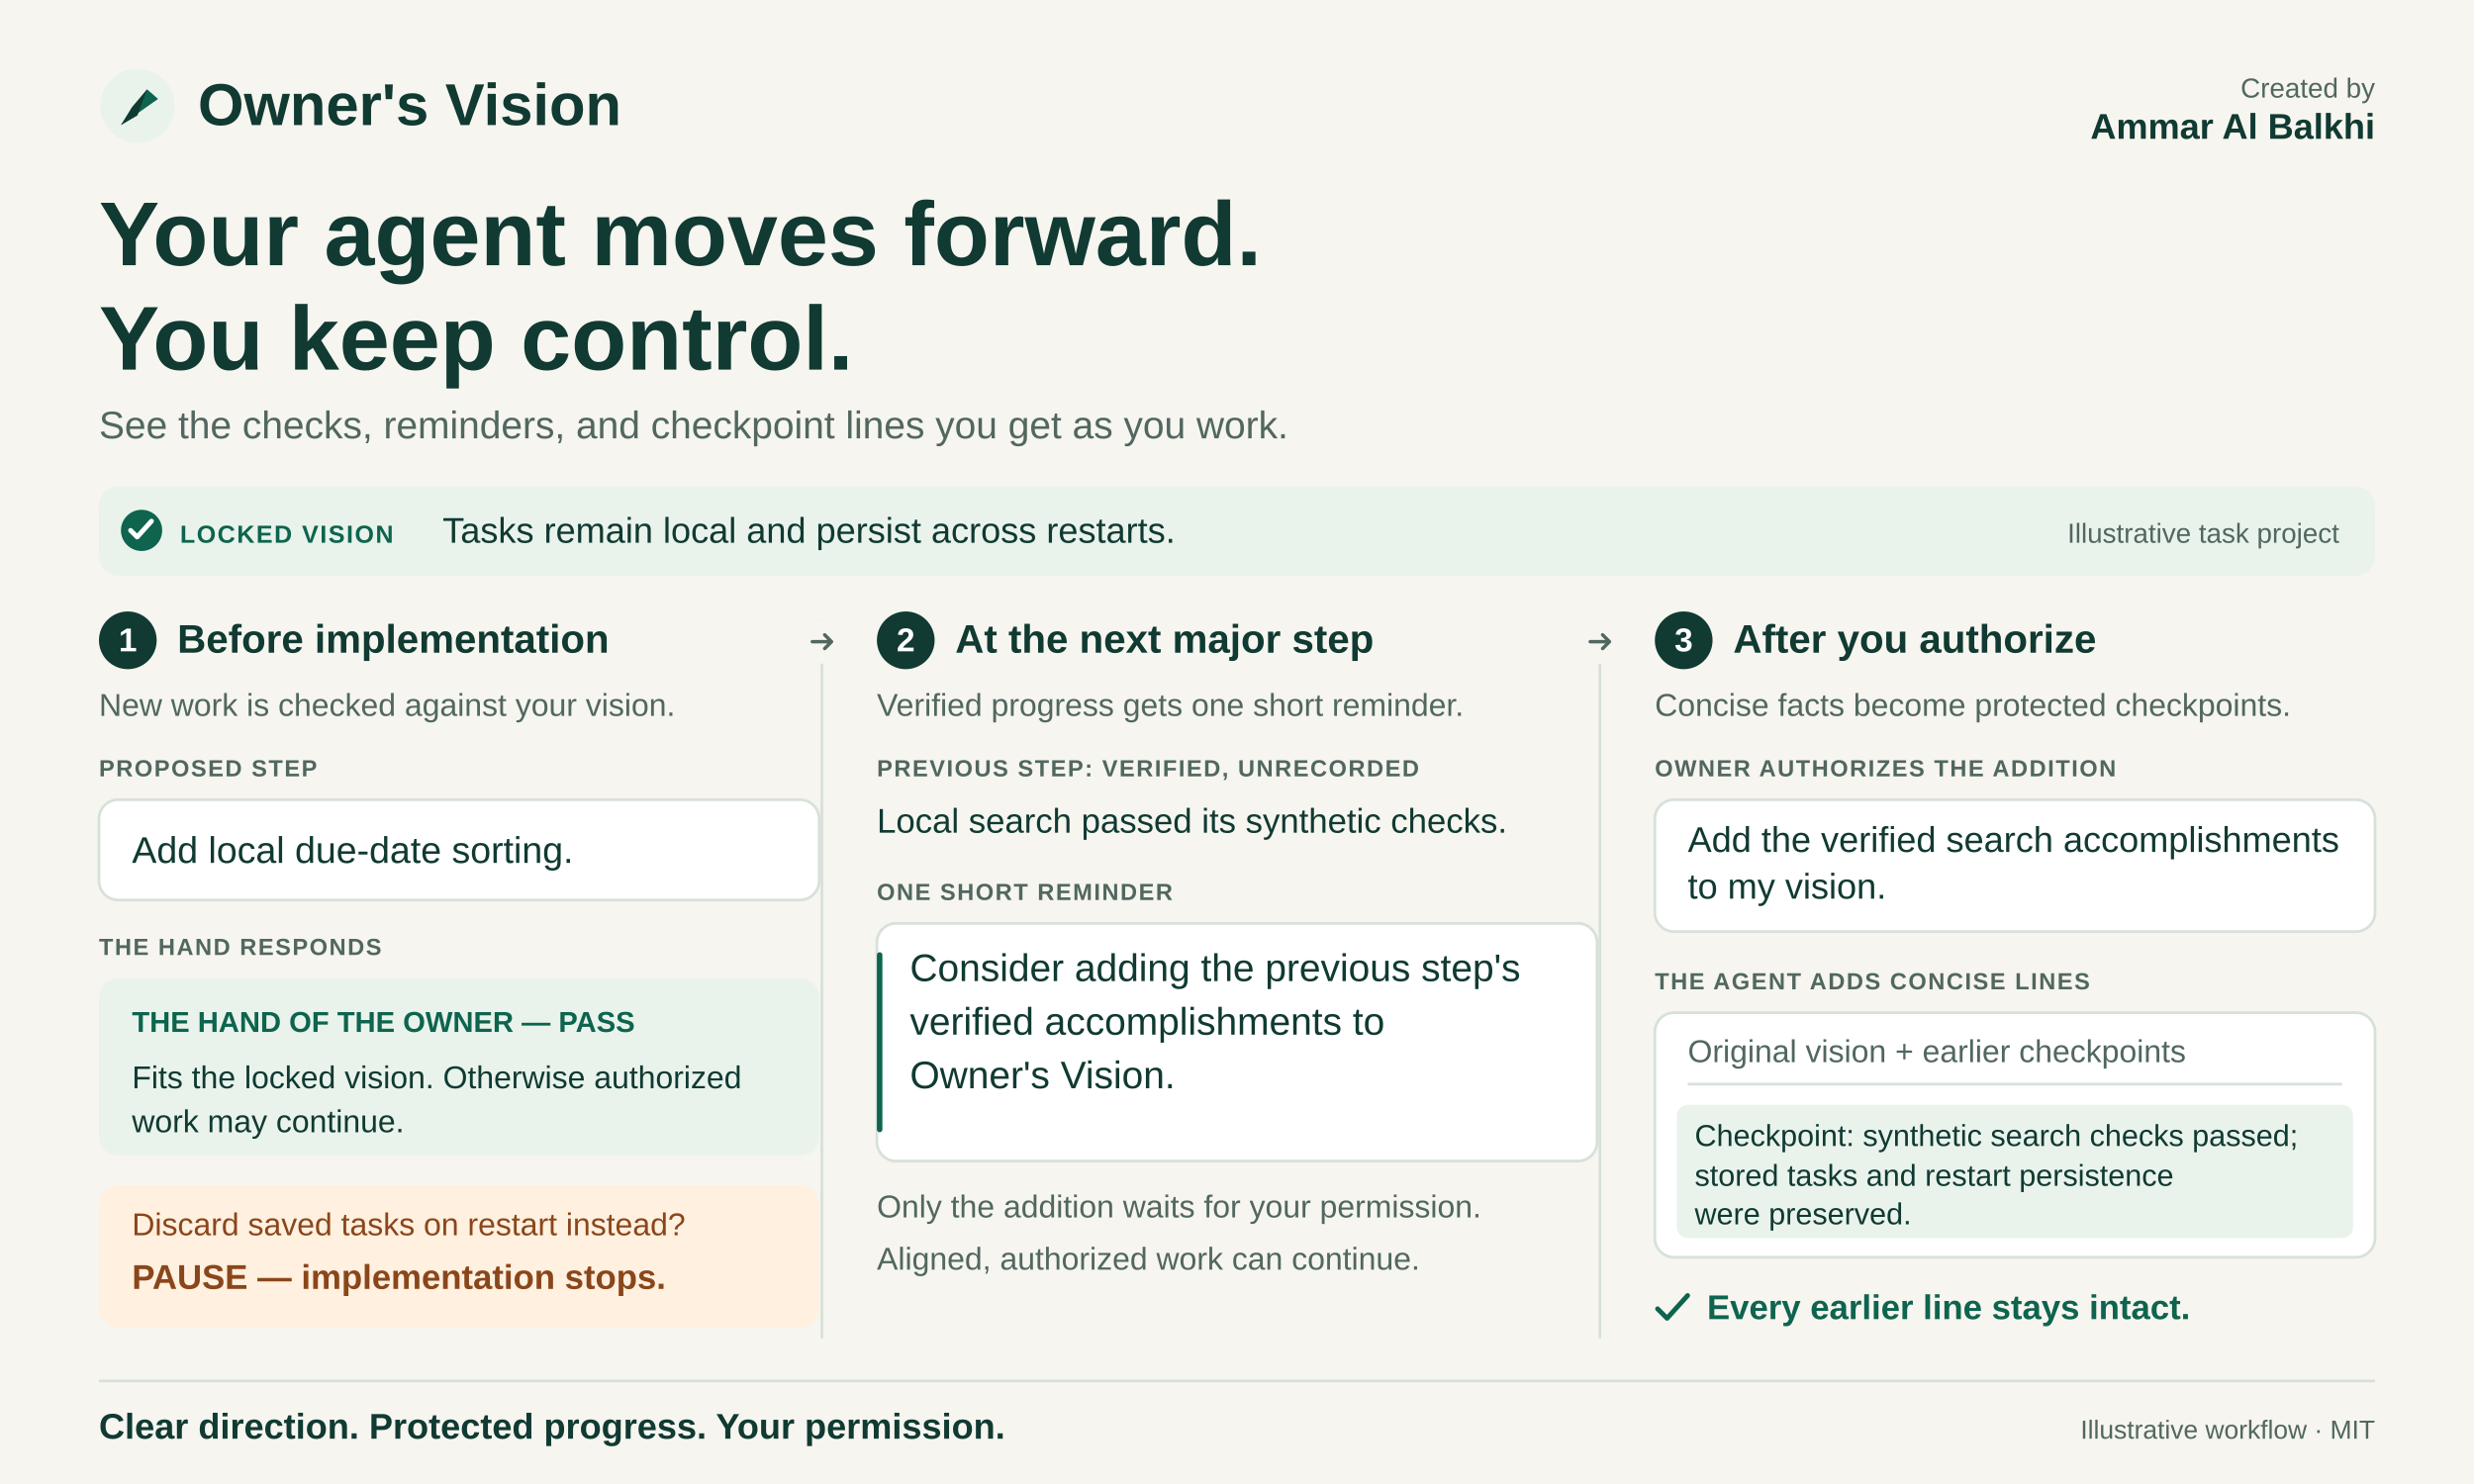
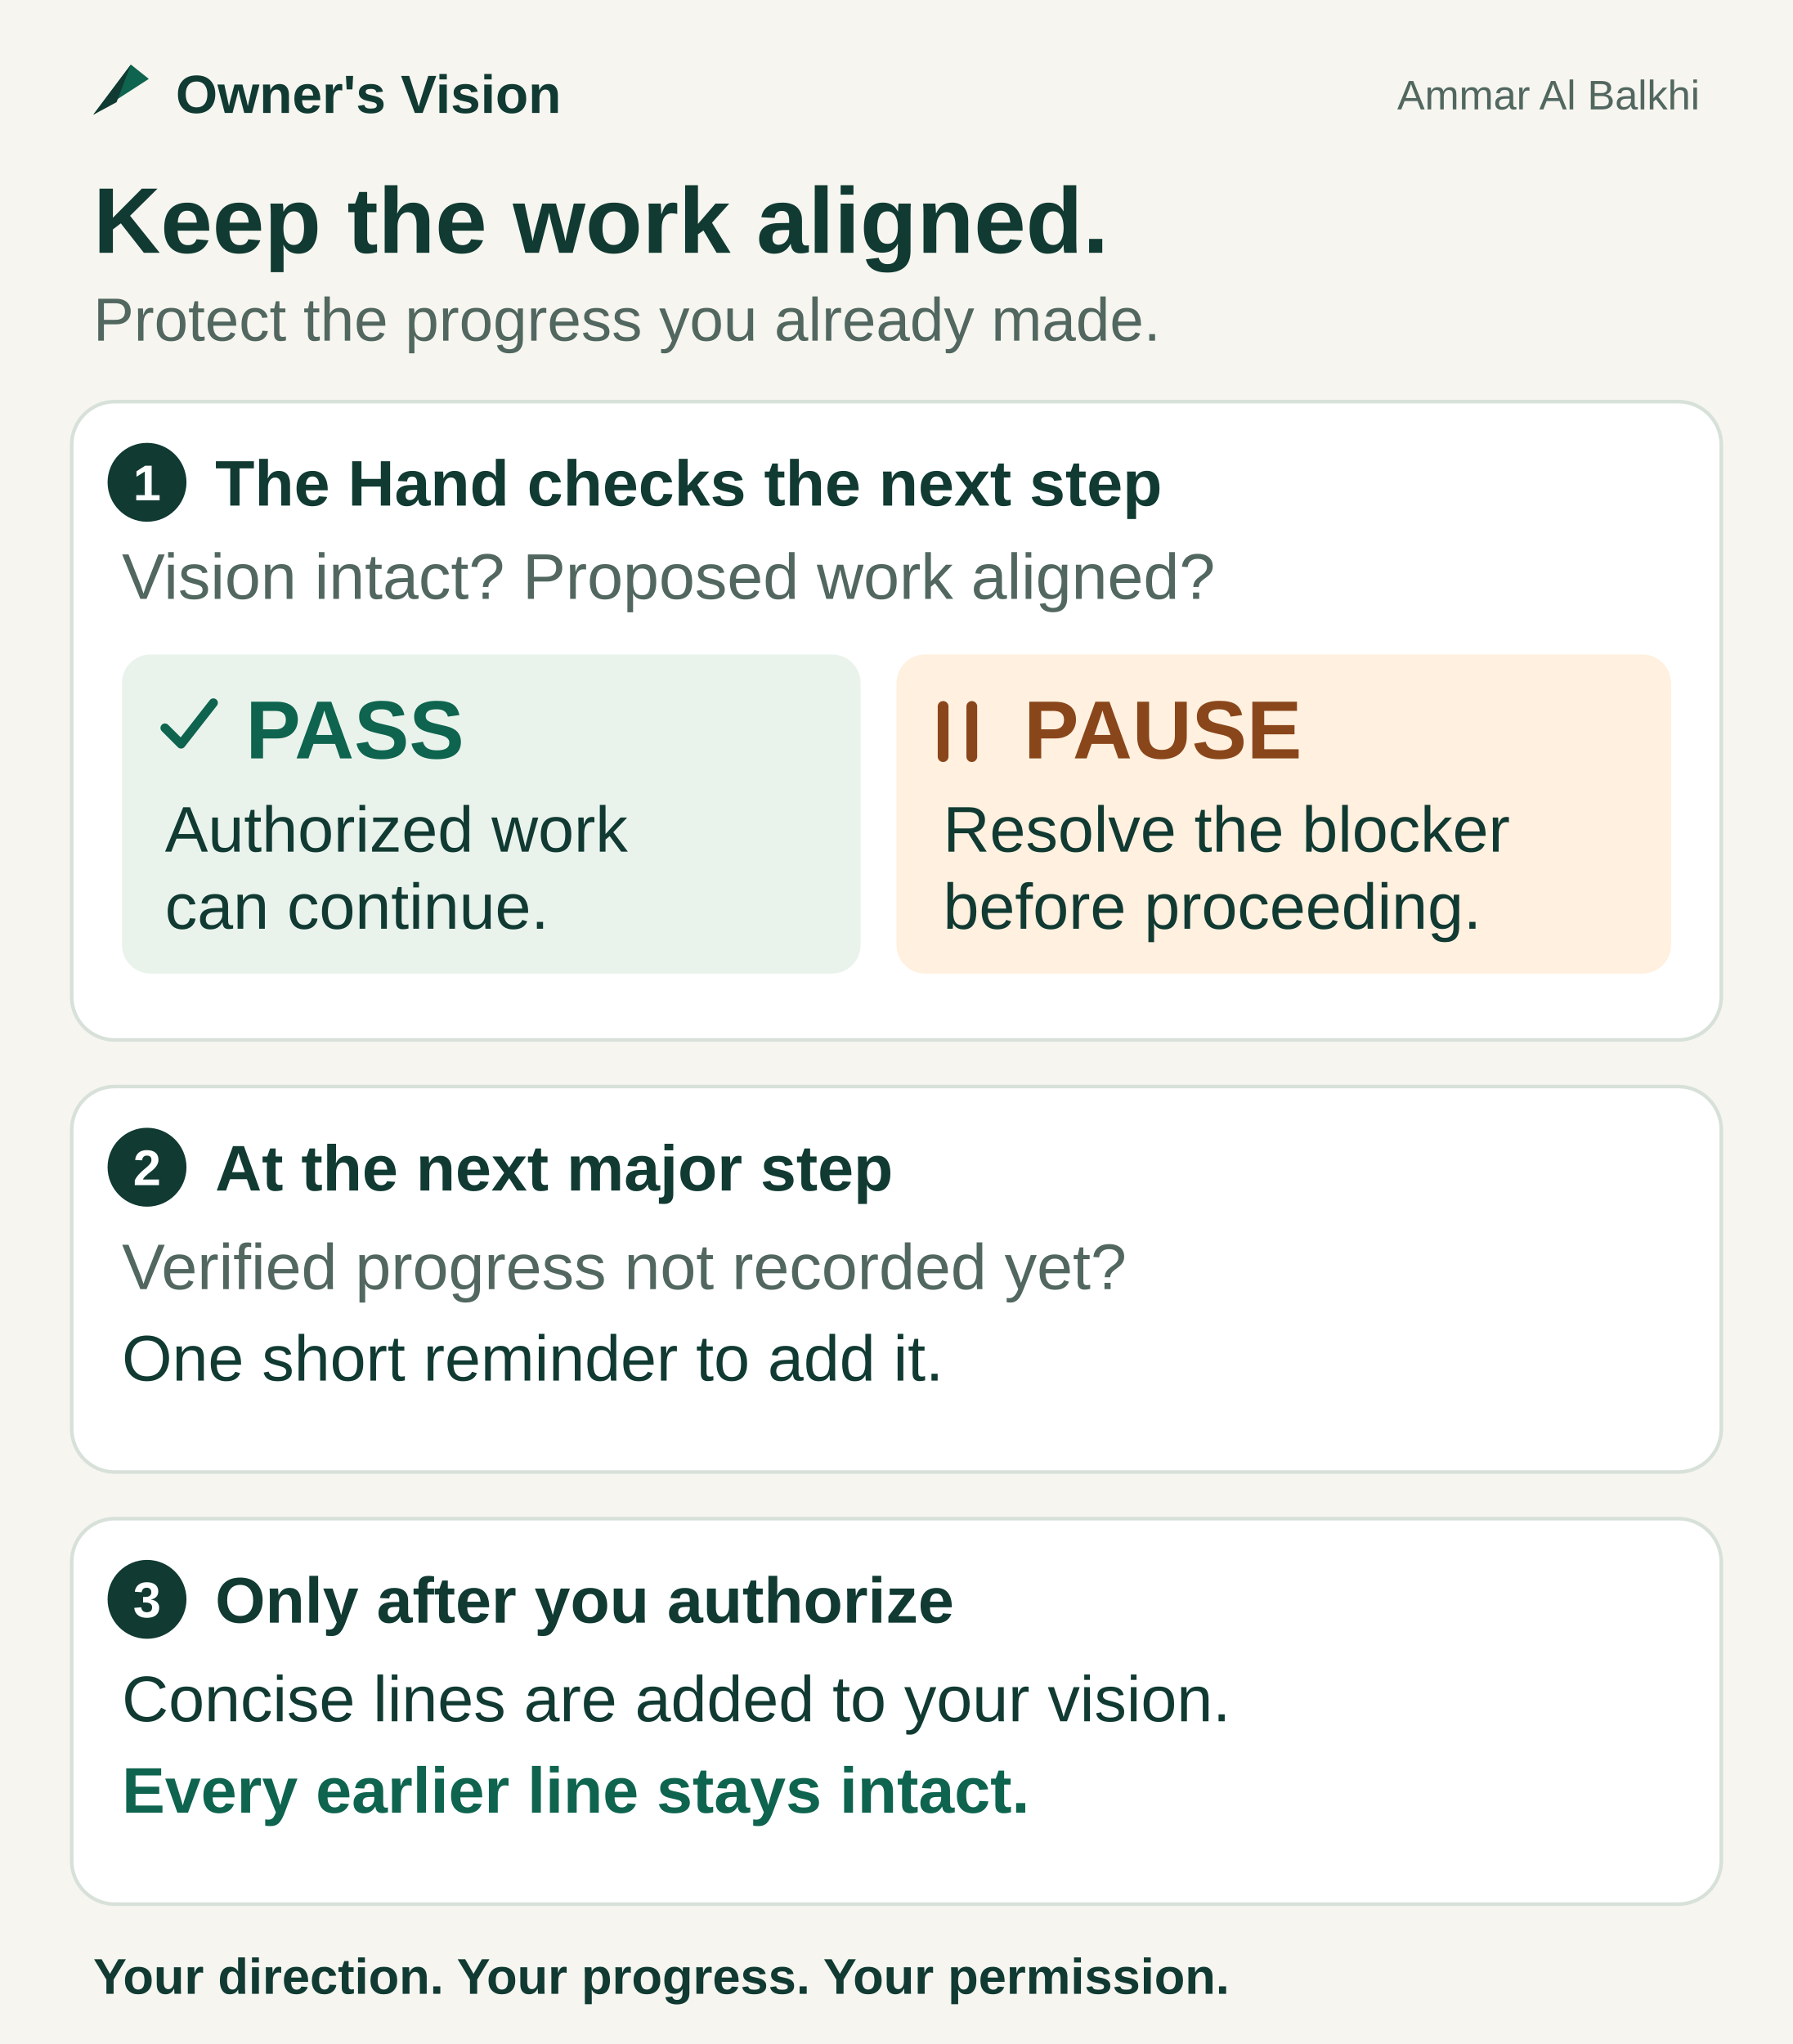
- <svg xmlns="http://www.w3.org/2000/svg" width="1800" height="1080" viewBox="0 0 1800 1080" role="img" aria-labelledby="title description">
-   <rect x="0" y="0" width="1800" height="1080" rx="0" fill="#F6F5EF" />
-   <circle cx="100" cy="77" r="27" fill="#E9F3EC" />
-   <path d="M88 91 L107 65 L115 72 Z" fill="#0E644E" />
-   <path d="M88 91 L96 78 L107 65 L100 84 Z" fill="#103A32" />
-   <text x="144" y="91" font-family="Arial, Helvetica, sans-serif" font-size="43" font-weight="700" fill="#103A32">Owner's Vision</text>
-   <text x="1728" y="71" font-family="Arial, Helvetica, sans-serif" font-size="20" font-weight="400" fill="#51675F" text-anchor="end">Created by</text>
-   <text x="1728" y="101" font-family="Arial, Helvetica, sans-serif" font-size="26" font-weight="700" fill="#103A32" text-anchor="end">Ammar Al Balkhi</text>
-   <text x="72" y="193" font-family="Arial, Helvetica, sans-serif" font-size="66" font-weight="700" fill="#103A32">Your agent moves forward.</text>
-   <text x="72" y="269" font-family="Arial, Helvetica, sans-serif" font-size="66" font-weight="700" fill="#103A32">You keep control.</text>
-   <text x="72" y="319" font-family="Arial, Helvetica, sans-serif" font-size="28" font-weight="400" fill="#51675F">See the checks, reminders, and checkpoint lines you get as you work.</text>
-   <rect x="72" y="354" width="1656" height="65" rx="14" fill="#E9F3EC" />
-   <circle cx="103" cy="386" r="15" fill="#0E644E" />
-   <path d="M95 386 l4.8 4.8 l10.4 -11.52" fill="none" stroke="#FFFFFF" stroke-width="3.5" stroke-linecap="round" stroke-linejoin="round" />
-   <text x="131" y="395" font-family="Arial, Helvetica, sans-serif" font-size="18" font-weight="700" fill="#0E644E" letter-spacing="1.1">LOCKED VISION</text>
-   <text x="322" y="395" font-family="Arial, Helvetica, sans-serif" font-size="26" font-weight="400" fill="#103A32">Tasks remain local and persist across restarts.</text>
-   <text x="1702" y="395" font-family="Arial, Helvetica, sans-serif" font-size="20" font-weight="400" fill="#51675F" text-anchor="end">Illustrative task project</text>
-   <path d="M598 451 L598 974" fill="none" stroke="#D7E1D9" stroke-width="2" />
-   <path d="M1164 451 L1164 974" fill="none" stroke="#D7E1D9" stroke-width="2" />
-   <circle cx="598" cy="467" r="16" fill="#F6F5EF" />
-   <path d="M591 467 h14 m-5 -5 l5 5 -5 5" fill="none" stroke="#51675F" stroke-width="2.5" stroke-linecap="round" stroke-linejoin="round" />
-   <circle cx="1164" cy="467" r="16" fill="#F6F5EF" />
-   <path d="M1157 467 h14 m-5 -5 l5 5 -5 5" fill="none" stroke="#51675F" stroke-width="2.5" stroke-linecap="round" stroke-linejoin="round" />
-   <circle cx="93" cy="466" r="21" fill="#103A32" />
-   <text x="93" y="474" font-family="Arial, Helvetica, sans-serif" font-size="24" font-weight="700" fill="#FFFFFF" text-anchor="middle">1</text>
-   <text x="129" y="475" font-family="Arial, Helvetica, sans-serif" font-size="29" font-weight="700" fill="#103A32">Before implementation</text>
-   <text x="72" y="521" font-family="Arial, Helvetica, sans-serif" font-size="23" font-weight="400" fill="#51675F">New work is checked against your vision.</text>
-   <circle cx="659" cy="466" r="21" fill="#103A32" />
-   <text x="659" y="474" font-family="Arial, Helvetica, sans-serif" font-size="24" font-weight="700" fill="#FFFFFF" text-anchor="middle">2</text>
-   <text x="695" y="475" font-family="Arial, Helvetica, sans-serif" font-size="29" font-weight="700" fill="#103A32">At the next major step</text>
-   <text x="638" y="521" font-family="Arial, Helvetica, sans-serif" font-size="23" font-weight="400" fill="#51675F">Verified progress gets one short reminder.</text>
-   <circle cx="1225" cy="466" r="21" fill="#103A32" />
-   <text x="1225" y="474" font-family="Arial, Helvetica, sans-serif" font-size="24" font-weight="700" fill="#FFFFFF" text-anchor="middle">3</text>
-   <text x="1261" y="475" font-family="Arial, Helvetica, sans-serif" font-size="29" font-weight="700" fill="#103A32">After you authorize</text>
-   <text x="1204" y="521" font-family="Arial, Helvetica, sans-serif" font-size="23" font-weight="400" fill="#51675F">Concise facts become protected checkpoints.</text>
-   <text x="72" y="565" font-family="Arial, Helvetica, sans-serif" font-size="17" font-weight="700" fill="#51675F" letter-spacing="1.1">PROPOSED STEP</text>
-   <rect x="72" y="582" width="524" height="73" rx="14" fill="#FFFFFF" stroke="#D7E1D9" stroke-width="2" />
-   <text x="96" y="628" font-family="Arial, Helvetica, sans-serif" font-size="27" font-weight="400" fill="#103A32">Add local due-date sorting.</text>
-   <text x="72" y="695" font-family="Arial, Helvetica, sans-serif" font-size="17" font-weight="700" fill="#51675F" letter-spacing="1.1">THE HAND RESPONDS</text>
-   <rect x="72" y="712" width="524" height="129" rx="14" fill="#E9F3EC" />
-   <text x="96" y="751" font-family="Arial, Helvetica, sans-serif" font-size="21" font-weight="700" fill="#0E644E">THE HAND OF THE OWNER — PASS</text>
-   <text x="96" y="792" font-family="Arial, Helvetica, sans-serif" font-size="23" font-weight="400" fill="#103A32">Fits the locked vision. Otherwise authorized</text>
-   <text x="96" y="824" font-family="Arial, Helvetica, sans-serif" font-size="23" font-weight="400" fill="#103A32">work may continue.</text>
-   <rect x="72" y="863" width="524" height="103" rx="14" fill="#FFF0DF" />
-   <text x="96" y="899" font-family="Arial, Helvetica, sans-serif" font-size="23" font-weight="400" fill="#8A461B">Discard saved tasks on restart instead?</text>
-   <text x="96" y="938" font-family="Arial, Helvetica, sans-serif" font-size="25" font-weight="700" fill="#8A461B">PAUSE — implementation stops.</text>
-   <text x="638" y="565" font-family="Arial, Helvetica, sans-serif" font-size="17" font-weight="700" fill="#51675F" letter-spacing="1.1">PREVIOUS STEP: VERIFIED, UNRECORDED</text>
-   <text x="638" y="606" font-family="Arial, Helvetica, sans-serif" font-size="25" font-weight="400" fill="#103A32">Local search passed its synthetic checks.</text>
-   <text x="638" y="655" font-family="Arial, Helvetica, sans-serif" font-size="17" font-weight="700" fill="#51675F" letter-spacing="1.1">ONE SHORT REMINDER</text>
-   <rect x="638" y="672" width="524" height="173" rx="14" fill="#FFFFFF" stroke="#D7E1D9" stroke-width="2" />
-   <rect x="638" y="693" width="4" height="131" rx="2" fill="#0E644E" />
-   <text x="662" y="714" font-family="Arial, Helvetica, sans-serif" font-size="28" font-weight="400" fill="#103A32">Consider adding the previous step's</text>
-   <text x="662" y="753" font-family="Arial, Helvetica, sans-serif" font-size="28" font-weight="400" fill="#103A32">verified accomplishments to</text>
-   <text x="662" y="792" font-family="Arial, Helvetica, sans-serif" font-size="28" font-weight="400" fill="#103A32">Owner's Vision.</text>
-   <text x="638" y="886" font-family="Arial, Helvetica, sans-serif" font-size="23" font-weight="400" fill="#51675F">Only the addition waits for your permission.</text>
-   <text x="638" y="924" font-family="Arial, Helvetica, sans-serif" font-size="23" font-weight="400" fill="#51675F">Aligned, authorized work can continue.</text>
-   <text x="1204" y="565" font-family="Arial, Helvetica, sans-serif" font-size="17" font-weight="700" fill="#51675F" letter-spacing="1.1">OWNER AUTHORIZES THE ADDITION</text>
-   <rect x="1204" y="582" width="524" height="96" rx="14" fill="#FFFFFF" stroke="#D7E1D9" stroke-width="2" />
-   <text x="1228" y="620" font-family="Arial, Helvetica, sans-serif" font-size="26" font-weight="400" fill="#103A32">Add the verified search accomplishments</text>
-   <text x="1228" y="654" font-family="Arial, Helvetica, sans-serif" font-size="26" font-weight="400" fill="#103A32">to my vision.</text>
-   <text x="1204" y="720" font-family="Arial, Helvetica, sans-serif" font-size="17" font-weight="700" fill="#51675F" letter-spacing="1.1">THE AGENT ADDS CONCISE LINES</text>
-   <rect x="1204" y="737" width="524" height="178" rx="14" fill="#FFFFFF" stroke="#D7E1D9" stroke-width="2" />
-   <text x="1228" y="773" font-family="Arial, Helvetica, sans-serif" font-size="23" font-weight="400" fill="#51675F">Original vision + earlier checkpoints</text>
-   <path d="M1228 789 L1704 789" fill="none" stroke="#D7E1D9" stroke-width="2" />
-   <rect x="1220" y="804" width="492" height="97" rx="8" fill="#E9F3EC" />
-   <text x="1233" y="834" font-family="Arial, Helvetica, sans-serif" font-size="22" font-weight="400" fill="#103A32">Checkpoint: synthetic search checks passed;</text>
-   <text x="1233" y="863" font-family="Arial, Helvetica, sans-serif" font-size="22" font-weight="400" fill="#103A32">stored tasks and restart persistence</text>
-   <text x="1233" y="891" font-family="Arial, Helvetica, sans-serif" font-size="22" font-weight="400" fill="#103A32">were preserved.</text>
-   <path d="M1206 952.5 l6.9 6.9 l14.95 -16.56" fill="none" stroke="#0E644E" stroke-width="3.5" stroke-linecap="round" stroke-linejoin="round" />
-   <text x="1242" y="960" font-family="Arial, Helvetica, sans-serif" font-size="25" font-weight="700" fill="#0E644E">Every earlier line stays intact.</text>
-   <path d="M72 1005 L1728 1005" fill="none" stroke="#D7E1D9" stroke-width="2" />
-   <text x="72" y="1047" font-family="Arial, Helvetica, sans-serif" font-size="26" font-weight="700" fill="#103A32">Clear direction. Protected progress. Your permission.</text>
-   <text x="1728" y="1047" font-family="Arial, Helvetica, sans-serif" font-size="19" font-weight="400" fill="#51675F" text-anchor="end">Illustrative workflow · MIT</text>
+ <svg xmlns="http://www.w3.org/2000/svg" width="1000" height="1140" viewBox="0 0 1000 1140" role="img" aria-labelledby="title description">
+   <rect x="0" y="0" width="1000" height="1140" rx="0" fill="#F6F5EF" />
+   <path d="M52 64 L73 36 L83 44 Z" fill="#0E644E" />
+   <path d="M52 64 L73 36 L65 57 Z" fill="#103A32" />
+   <text x="98" y="63" font-family="Arial, Helvetica, sans-serif" font-size="30" font-weight="700" fill="#103A32" text-anchor="start">Owner's Vision</text>
+   <text x="948" y="61" font-family="Arial, Helvetica, sans-serif" font-size="23" font-weight="400" fill="#51675F" text-anchor="end">Ammar Al Balkhi</text>
+   <text x="52" y="141" font-family="Arial, Helvetica, sans-serif" font-size="52" font-weight="700" fill="#103A32" text-anchor="start">Keep the work aligned.</text>
+   <text x="52" y="190" font-family="Arial, Helvetica, sans-serif" font-size="34" font-weight="400" fill="#51675F" text-anchor="start">Protect the progress you already made.</text>
+   <rect x="40" y="224" width="920" height="356" rx="24" fill="#FFFFFF" stroke="#D7E1D9" stroke-width="2" />
+   <circle cx="82" cy="269" r="22" fill="#103A32" />
+   <text x="82" y="279" font-family="Arial, Helvetica, sans-serif" font-size="28" font-weight="700" fill="#FFFFFF" text-anchor="middle">1</text>
+   <text x="120" y="282" font-family="Arial, Helvetica, sans-serif" font-size="36" font-weight="700" fill="#103A32" text-anchor="start">The Hand checks the next step</text>
+   <text x="68" y="334" font-family="Arial, Helvetica, sans-serif" font-size="36" font-weight="400" fill="#51675F" text-anchor="start">Vision intact? Proposed work aligned?</text>
+   <rect x="68" y="365" width="412" height="178" rx="16" fill="#E9F3EC" />
+   <path d="M92 406 l9 9 l18 -23" fill="none" stroke="#0E644E" stroke-width="5" stroke-linecap="round" stroke-linejoin="round" />
+   <text x="137" y="423" font-family="Arial, Helvetica, sans-serif" font-size="46" font-weight="700" fill="#0E644E" text-anchor="start">PASS</text>
+   <text x="92" y="475" font-family="Arial, Helvetica, sans-serif" font-size="36" font-weight="400" fill="#103A32" text-anchor="start">Authorized work</text>
+   <text x="92" y="518" font-family="Arial, Helvetica, sans-serif" font-size="36" font-weight="400" fill="#103A32" text-anchor="start">can continue.</text>
+   <rect x="500" y="365" width="432" height="178" rx="16" fill="#FFF0DF" />
+   <path d="M526 394 v28 M542 394 v28" fill="none" stroke="#8A461B" stroke-width="6" stroke-linecap="round" />
+   <text x="571" y="423" font-family="Arial, Helvetica, sans-serif" font-size="46" font-weight="700" fill="#8A461B" text-anchor="start">PAUSE</text>
+   <text x="526" y="475" font-family="Arial, Helvetica, sans-serif" font-size="36" font-weight="400" fill="#103A32" text-anchor="start">Resolve the blocker</text>
+   <text x="526" y="518" font-family="Arial, Helvetica, sans-serif" font-size="36" font-weight="400" fill="#103A32" text-anchor="start">before proceeding.</text>
+   <rect x="40" y="606" width="920" height="215" rx="24" fill="#FFFFFF" stroke="#D7E1D9" stroke-width="2" />
+   <circle cx="82" cy="651" r="22" fill="#103A32" />
+   <text x="82" y="661" font-family="Arial, Helvetica, sans-serif" font-size="28" font-weight="700" fill="#FFFFFF" text-anchor="middle">2</text>
+   <text x="120" y="664" font-family="Arial, Helvetica, sans-serif" font-size="36" font-weight="700" fill="#103A32" text-anchor="start">At the next major step</text>
+   <text x="68" y="719" font-family="Arial, Helvetica, sans-serif" font-size="36" font-weight="400" fill="#51675F" text-anchor="start">Verified progress not recorded yet?</text>
+   <text x="68" y="770" font-family="Arial, Helvetica, sans-serif" font-size="36" font-weight="400" fill="#103A32" text-anchor="start">One short reminder to add it.</text>
+   <rect x="40" y="847" width="920" height="215" rx="24" fill="#FFFFFF" stroke="#D7E1D9" stroke-width="2" />
+   <circle cx="82" cy="892" r="22" fill="#103A32" />
+   <text x="82" y="902" font-family="Arial, Helvetica, sans-serif" font-size="28" font-weight="700" fill="#FFFFFF" text-anchor="middle">3</text>
+   <text x="120" y="905" font-family="Arial, Helvetica, sans-serif" font-size="36" font-weight="700" fill="#103A32" text-anchor="start">Only after you authorize</text>
+   <text x="68" y="960" font-family="Arial, Helvetica, sans-serif" font-size="36" font-weight="400" fill="#103A32" text-anchor="start">Concise lines are added to your vision.</text>
+   <text x="68" y="1011" font-family="Arial, Helvetica, sans-serif" font-size="36" font-weight="700" fill="#0E644E" text-anchor="start">Every earlier line stays intact.</text>
+   <text x="52" y="1112" font-family="Arial, Helvetica, sans-serif" font-size="28" font-weight="700" fill="#103A32" text-anchor="start">Your direction. Your progress. Your permission.</text>
</svg>
